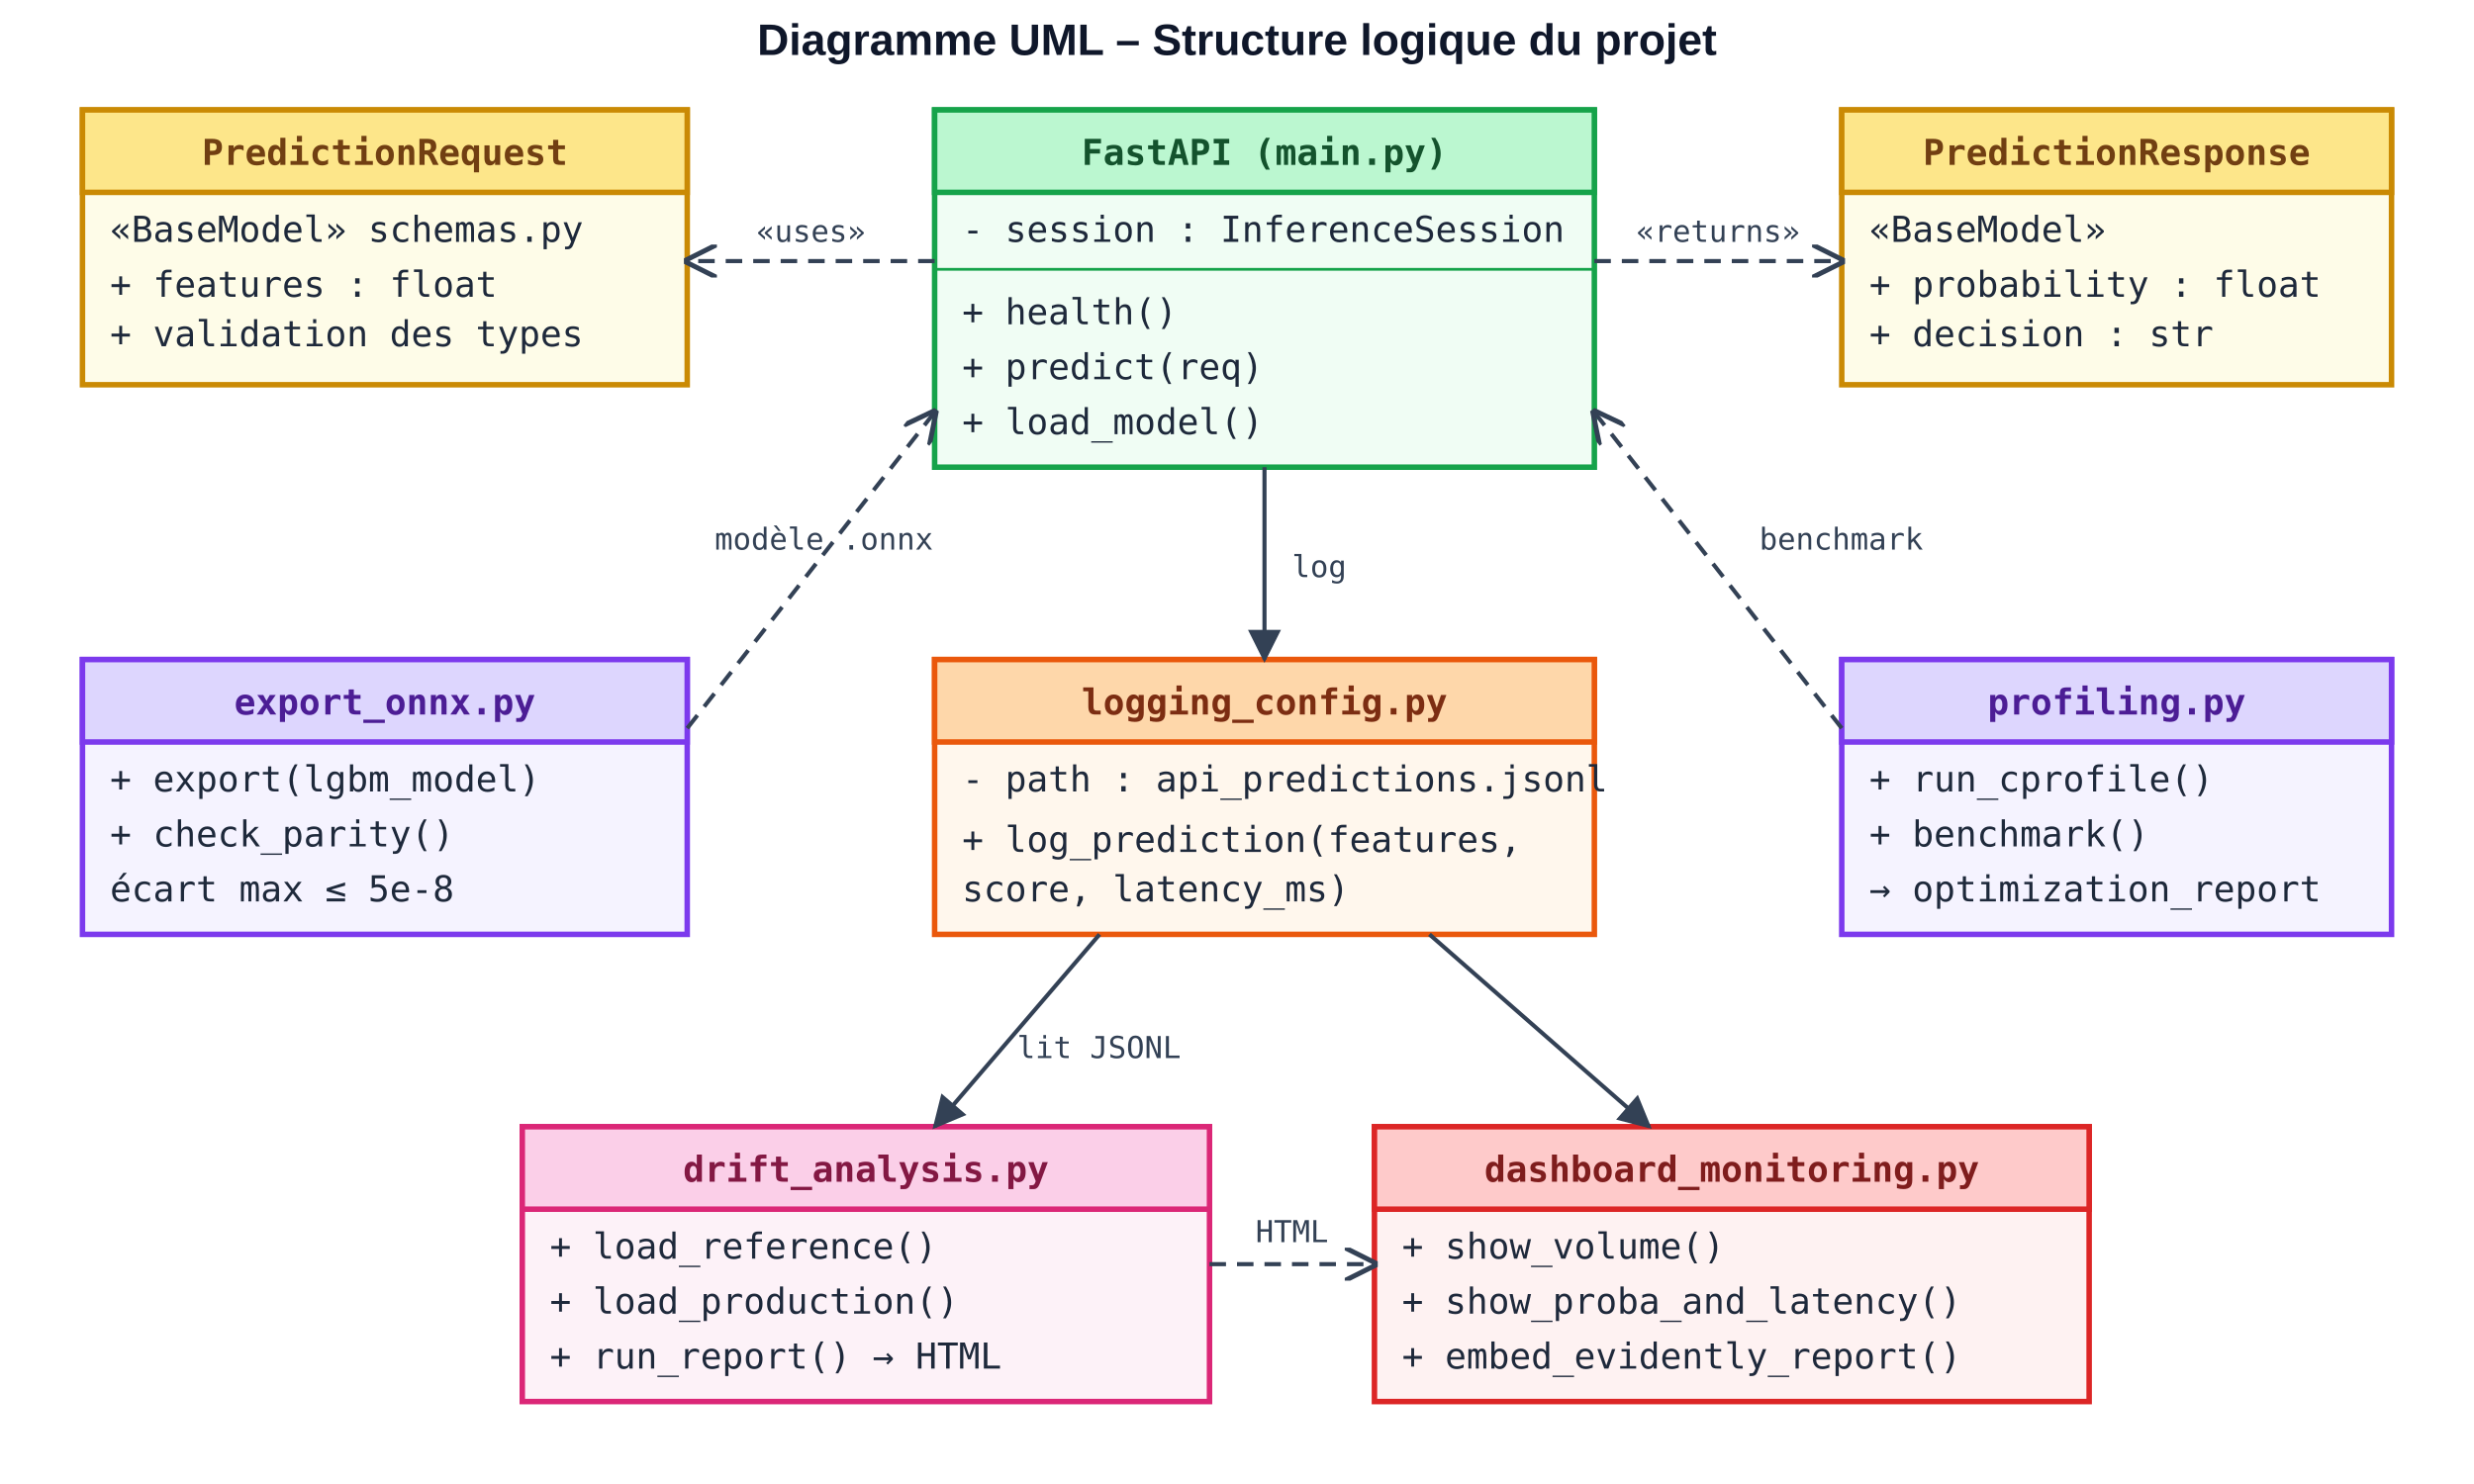
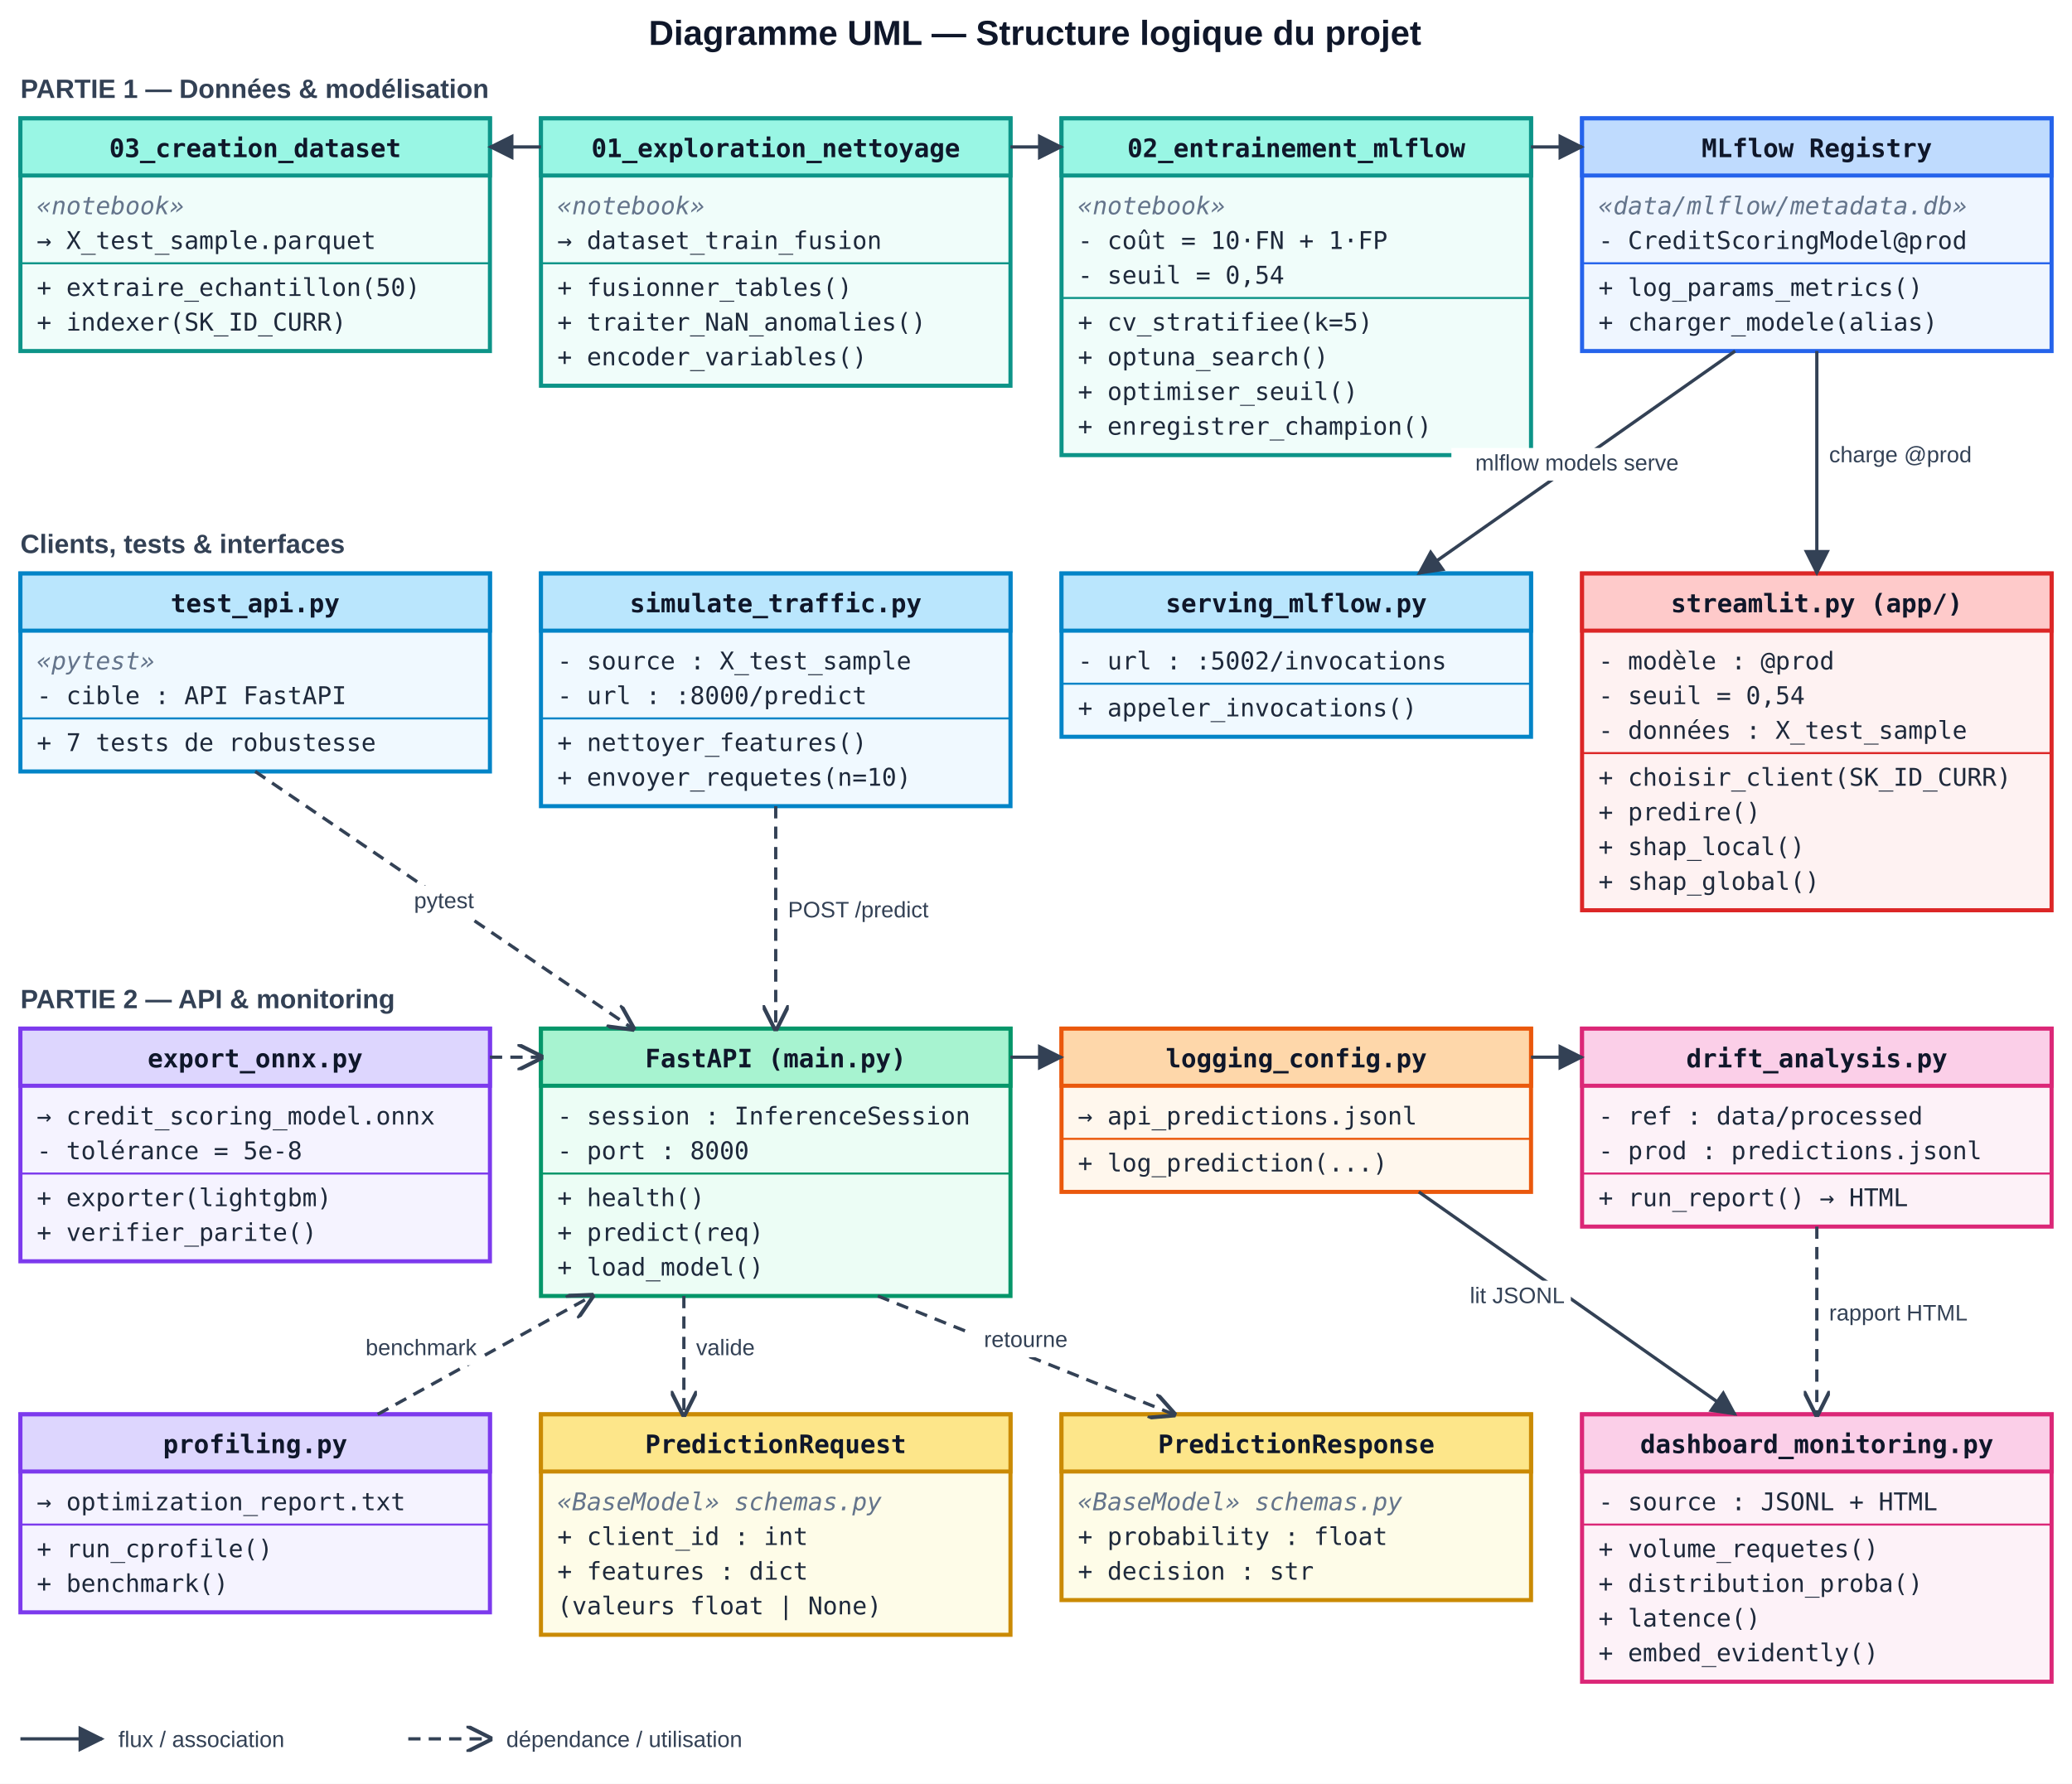
- <svg xmlns="http://www.w3.org/2000/svg" viewBox="0 0 900 540" font-family="Consolas, Menlo, monospace" font-size="13">
+ <svg xmlns="http://www.w3.org/2000/svg" viewBox="0 0 1015 874">
  <defs>
-     <marker id="o" viewBox="0 0 10 10" refX="9" refY="5" markerWidth="8" markerHeight="8" orient="auto-start-reverse">
+     <marker id="a" viewBox="0 0 10 10" refX="9" refY="5" markerWidth="8" markerHeight="8" orient="auto">
+       <path d="M0,0 L10,5 L0,10 z" fill="#334155" />
+     </marker>
+     <marker id="o" viewBox="0 0 10 10" refX="9" refY="5" markerWidth="8" markerHeight="8" orient="auto">
      <path d="M0,0 L10,5 L0,10" fill="none" stroke="#334155" stroke-width="1.5" />
    </marker>
-     <marker id="s" viewBox="0 0 10 10" refX="9" refY="5" markerWidth="8" markerHeight="8" orient="auto-start-reverse">
-       <path d="M0,0 L10,5 L0,10 z" fill="#334155" />
-     </marker>
  </defs>
-   <rect width="900" height="540" fill="#ffffff" />
-   <text x="450" y="20" text-anchor="middle" font-family="Segoe UI, Arial, sans-serif" font-size="16" font-weight="bold" fill="#0f172a">Diagramme UML – Structure logique du projet</text>
-   <g>
-     <rect x="30" y="40" width="220" height="100" fill="#fefce8" stroke="#ca8a04" stroke-width="2" />
-     <rect x="30" y="40" width="220" height="30" fill="#fde68a" stroke="#ca8a04" stroke-width="2" />
-     <text x="140" y="60" text-anchor="middle" font-weight="bold" fill="#713f12">PredictionRequest</text>
-     <text x="40" y="88" fill="#1e293b">«BaseModel» schemas.py</text>
-     <text x="40" y="108" fill="#1e293b">+ features : float</text>
-     <text x="40" y="126" fill="#1e293b">+ validation des types</text>
-   </g>
-   <g>
-     <rect x="340" y="40" width="240" height="130" fill="#f0fdf4" stroke="#16a34a" stroke-width="2" />
-     <rect x="340" y="40" width="240" height="30" fill="#bbf7d0" stroke="#16a34a" stroke-width="2" />
-     <text x="460" y="60" text-anchor="middle" font-weight="bold" fill="#14532d">FastAPI (main.py)</text>
-     <text x="350" y="88" fill="#1e293b">- session : InferenceSession</text>
-     <line x1="340" y1="98" x2="580" y2="98" stroke="#16a34a" />
-     <text x="350" y="118" fill="#1e293b">+ health()</text>
-     <text x="350" y="138" fill="#1e293b">+ predict(req)</text>
-     <text x="350" y="158" fill="#1e293b">+ load_model()</text>
-   </g>
-   <g>
-     <rect x="670" y="40" width="200" height="100" fill="#fefce8" stroke="#ca8a04" stroke-width="2" />
-     <rect x="670" y="40" width="200" height="30" fill="#fde68a" stroke="#ca8a04" stroke-width="2" />
-     <text x="770" y="60" text-anchor="middle" font-weight="bold" fill="#713f12">PredictionResponse</text>
-     <text x="680" y="88" fill="#1e293b">«BaseModel»</text>
-     <text x="680" y="108" fill="#1e293b">+ probability : float</text>
-     <text x="680" y="126" fill="#1e293b">+ decision : str</text>
-   </g>
-   <g>
-     <rect x="30" y="240" width="220" height="100" fill="#f5f3ff" stroke="#7c3aed" stroke-width="2" />
-     <rect x="30" y="240" width="220" height="30" fill="#ddd6fe" stroke="#7c3aed" stroke-width="2" />
-     <text x="140" y="260" text-anchor="middle" font-weight="bold" fill="#4c1d95">export_onnx.py</text>
-     <text x="40" y="288" fill="#1e293b">+ export(lgbm_model)</text>
-     <text x="40" y="308" fill="#1e293b">+ check_parity()</text>
-     <text x="40" y="328" fill="#1e293b">  écart max ≤ 5e-8</text>
-   </g>
-   <g>
-     <rect x="340" y="240" width="240" height="100" fill="#fff7ed" stroke="#ea580c" stroke-width="2" />
-     <rect x="340" y="240" width="240" height="30" fill="#fed7aa" stroke="#ea580c" stroke-width="2" />
-     <text x="460" y="260" text-anchor="middle" font-weight="bold" fill="#7c2d12">logging_config.py</text>
-     <text x="350" y="288" fill="#1e293b">- path : api_predictions.jsonl</text>
-     <text x="350" y="310" fill="#1e293b">+ log_prediction(features,</text>
-     <text x="350" y="328" fill="#1e293b">    score, latency_ms)</text>
-   </g>
-   <g>
-     <rect x="670" y="240" width="200" height="100" fill="#f5f3ff" stroke="#7c3aed" stroke-width="2" />
-     <rect x="670" y="240" width="200" height="30" fill="#ddd6fe" stroke="#7c3aed" stroke-width="2" />
-     <text x="770" y="260" text-anchor="middle" font-weight="bold" fill="#4c1d95">profiling.py</text>
-     <text x="680" y="288" fill="#1e293b">+ run_cprofile()</text>
-     <text x="680" y="308" fill="#1e293b">+ benchmark()</text>
-     <text x="680" y="328" fill="#1e293b">→ optimization_report</text>
-   </g>
-   <g>
-     <rect x="190" y="410" width="250" height="100" fill="#fdf2f8" stroke="#db2777" stroke-width="2" />
-     <rect x="190" y="410" width="250" height="30" fill="#fbcfe8" stroke="#db2777" stroke-width="2" />
-     <text x="315" y="430" text-anchor="middle" font-weight="bold" fill="#831843">drift_analysis.py</text>
-     <text x="200" y="458" fill="#1e293b">+ load_reference()</text>
-     <text x="200" y="478" fill="#1e293b">+ load_production()</text>
-     <text x="200" y="498" fill="#1e293b">+ run_report() → HTML</text>
-   </g>
-   <g>
-     <rect x="500" y="410" width="260" height="100" fill="#fef2f2" stroke="#dc2626" stroke-width="2" />
-     <rect x="500" y="410" width="260" height="30" fill="#fecaca" stroke="#dc2626" stroke-width="2" />
-     <text x="630" y="430" text-anchor="middle" font-weight="bold" fill="#7f1d1d">dashboard_monitoring.py</text>
-     <text x="510" y="458" fill="#1e293b">+ show_volume()</text>
-     <text x="510" y="478" fill="#1e293b">+ show_proba_and_latency()</text>
-     <text x="510" y="498" fill="#1e293b">+ embed_evidently_report()</text>
-   </g>
-   <line x1="340" y1="95" x2="250" y2="95" stroke="#334155" stroke-width="1.5" stroke-dasharray="6 4" marker-end="url(#o)" />
-   <text x="295" y="88" text-anchor="middle" font-size="11" fill="#334155">«uses»</text>
-   <line x1="580" y1="95" x2="670" y2="95" stroke="#334155" stroke-width="1.5" stroke-dasharray="6 4" marker-end="url(#o)" />
-   <text x="625" y="88" text-anchor="middle" font-size="11" fill="#334155">«returns»</text>
-   <line x1="460" y1="170" x2="460" y2="240" stroke="#334155" stroke-width="1.5" marker-end="url(#s)" />
-   <text x="470" y="210" font-size="11" fill="#334155">log</text>
-   <line x1="250" y1="265" x2="340" y2="150" stroke="#334155" stroke-width="1.5" stroke-dasharray="6 4" marker-end="url(#o)" />
-   <text x="260" y="200" font-size="11" fill="#334155">modèle .onnx</text>
-   <line x1="670" y1="265" x2="580" y2="150" stroke="#334155" stroke-width="1.5" stroke-dasharray="6 4" marker-end="url(#o)" />
-   <text x="640" y="200" font-size="11" fill="#334155">benchmark</text>
-   <line x1="400" y1="340" x2="340" y2="410" stroke="#334155" stroke-width="1.5" marker-end="url(#s)" />
-   <line x1="520" y1="340" x2="600" y2="410" stroke="#334155" stroke-width="1.5" marker-end="url(#s)" />
-   <text x="370" y="385" font-size="11" fill="#334155">lit JSONL</text>
-   <line x1="440" y1="460" x2="500" y2="460" stroke="#334155" stroke-width="1.5" stroke-dasharray="6 4" marker-end="url(#o)" />
-   <text x="470" y="452" text-anchor="middle" font-size="11" fill="#334155">HTML</text>
+   <rect width="1015" height="874" fill="#ffffff" />
+   <text x="507" y="22" text-anchor="middle" font-family="Segoe UI, Arial, sans-serif" font-size="17" font-weight="bold" fill="#0f172a">Diagramme UML — Structure logique du projet</text>
+   <rect x="10" y="58" width="230" height="114" fill="#f0fdfa" stroke="#0d9488" stroke-width="2" />
+   <rect x="10" y="58" width="230" height="28" fill="#99f6e4" stroke="#0d9488" stroke-width="2" />
+   <text x="125.0" y="77" text-anchor="middle" font-family="Consolas, Menlo, 'DejaVu Sans Mono', monospace" font-size="12.5" font-weight="bold" fill="#0f172a">03_creation_dataset</text>
+   <text x="18" y="105" font-family="Consolas, Menlo, 'DejaVu Sans Mono', monospace" font-size="12" font-style="italic" fill="#64748b">«notebook»</text>
+   <text x="18" y="122" font-family="Consolas, Menlo, 'DejaVu Sans Mono', monospace" font-size="12" fill="#1e293b">→ X_test_sample.parquet</text>
+   <line x1="10" y1="129" x2="240" y2="129" stroke="#0d9488" />
+   <text x="18" y="145" font-family="Consolas, Menlo, 'DejaVu Sans Mono', monospace" font-size="12" fill="#1e293b">+ extraire_echantillon(50)</text>
+   <text x="18" y="162" font-family="Consolas, Menlo, 'DejaVu Sans Mono', monospace" font-size="12" fill="#1e293b">+ indexer(SK_ID_CURR)</text>
+   <rect x="265" y="58" width="230" height="131" fill="#f0fdfa" stroke="#0d9488" stroke-width="2" />
+   <rect x="265" y="58" width="230" height="28" fill="#99f6e4" stroke="#0d9488" stroke-width="2" />
+   <text x="380.0" y="77" text-anchor="middle" font-family="Consolas, Menlo, 'DejaVu Sans Mono', monospace" font-size="12.5" font-weight="bold" fill="#0f172a">01_exploration_nettoyage</text>
+   <text x="273" y="105" font-family="Consolas, Menlo, 'DejaVu Sans Mono', monospace" font-size="12" font-style="italic" fill="#64748b">«notebook»</text>
+   <text x="273" y="122" font-family="Consolas, Menlo, 'DejaVu Sans Mono', monospace" font-size="12" fill="#1e293b">→ dataset_train_fusion</text>
+   <line x1="265" y1="129" x2="495" y2="129" stroke="#0d9488" />
+   <text x="273" y="145" font-family="Consolas, Menlo, 'DejaVu Sans Mono', monospace" font-size="12" fill="#1e293b">+ fusionner_tables()</text>
+   <text x="273" y="162" font-family="Consolas, Menlo, 'DejaVu Sans Mono', monospace" font-size="12" fill="#1e293b">+ traiter_NaN_anomalies()</text>
+   <text x="273" y="179" font-family="Consolas, Menlo, 'DejaVu Sans Mono', monospace" font-size="12" fill="#1e293b">+ encoder_variables()</text>
+   <rect x="520" y="58" width="230" height="165" fill="#f0fdfa" stroke="#0d9488" stroke-width="2" />
+   <rect x="520" y="58" width="230" height="28" fill="#99f6e4" stroke="#0d9488" stroke-width="2" />
+   <text x="635.0" y="77" text-anchor="middle" font-family="Consolas, Menlo, 'DejaVu Sans Mono', monospace" font-size="12.5" font-weight="bold" fill="#0f172a">02_entrainement_mlflow</text>
+   <text x="528" y="105" font-family="Consolas, Menlo, 'DejaVu Sans Mono', monospace" font-size="12" font-style="italic" fill="#64748b">«notebook»</text>
+   <text x="528" y="122" font-family="Consolas, Menlo, 'DejaVu Sans Mono', monospace" font-size="12" fill="#1e293b">- coût = 10·FN + 1·FP</text>
+   <text x="528" y="139" font-family="Consolas, Menlo, 'DejaVu Sans Mono', monospace" font-size="12" fill="#1e293b">- seuil = 0,54</text>
+   <line x1="520" y1="146" x2="750" y2="146" stroke="#0d9488" />
+   <text x="528" y="162" font-family="Consolas, Menlo, 'DejaVu Sans Mono', monospace" font-size="12" fill="#1e293b">+ cv_stratifiee(k=5)</text>
+   <text x="528" y="179" font-family="Consolas, Menlo, 'DejaVu Sans Mono', monospace" font-size="12" fill="#1e293b">+ optuna_search()</text>
+   <text x="528" y="196" font-family="Consolas, Menlo, 'DejaVu Sans Mono', monospace" font-size="12" fill="#1e293b">+ optimiser_seuil()</text>
+   <text x="528" y="213" font-family="Consolas, Menlo, 'DejaVu Sans Mono', monospace" font-size="12" fill="#1e293b">+ enregistrer_champion()</text>
+   <rect x="775" y="58" width="230" height="114" fill="#eff6ff" stroke="#2563eb" stroke-width="2" />
+   <rect x="775" y="58" width="230" height="28" fill="#bfdbfe" stroke="#2563eb" stroke-width="2" />
+   <text x="890.0" y="77" text-anchor="middle" font-family="Consolas, Menlo, 'DejaVu Sans Mono', monospace" font-size="12.5" font-weight="bold" fill="#0f172a">MLflow Registry</text>
+   <text x="783" y="105" font-family="Consolas, Menlo, 'DejaVu Sans Mono', monospace" font-size="12" font-style="italic" fill="#64748b">«data/mlflow/metadata.db»</text>
+   <text x="783" y="122" font-family="Consolas, Menlo, 'DejaVu Sans Mono', monospace" font-size="12" fill="#1e293b">- CreditScoringModel@prod</text>
+   <line x1="775" y1="129" x2="1005" y2="129" stroke="#2563eb" />
+   <text x="783" y="145" font-family="Consolas, Menlo, 'DejaVu Sans Mono', monospace" font-size="12" fill="#1e293b">+ log_params_metrics()</text>
+   <text x="783" y="162" font-family="Consolas, Menlo, 'DejaVu Sans Mono', monospace" font-size="12" fill="#1e293b">+ charger_modele(alias)</text>
+   <rect x="10" y="281" width="230" height="97" fill="#f0f9ff" stroke="#0284c7" stroke-width="2" />
+   <rect x="10" y="281" width="230" height="28" fill="#bae6fd" stroke="#0284c7" stroke-width="2" />
+   <text x="125.0" y="300" text-anchor="middle" font-family="Consolas, Menlo, 'DejaVu Sans Mono', monospace" font-size="12.5" font-weight="bold" fill="#0f172a">test_api.py</text>
+   <text x="18" y="328" font-family="Consolas, Menlo, 'DejaVu Sans Mono', monospace" font-size="12" font-style="italic" fill="#64748b">«pytest»</text>
+   <text x="18" y="345" font-family="Consolas, Menlo, 'DejaVu Sans Mono', monospace" font-size="12" fill="#1e293b">- cible : API FastAPI</text>
+   <line x1="10" y1="352" x2="240" y2="352" stroke="#0284c7" />
+   <text x="18" y="368" font-family="Consolas, Menlo, 'DejaVu Sans Mono', monospace" font-size="12" fill="#1e293b">+ 7 tests de robustesse</text>
+   <rect x="265" y="281" width="230" height="114" fill="#f0f9ff" stroke="#0284c7" stroke-width="2" />
+   <rect x="265" y="281" width="230" height="28" fill="#bae6fd" stroke="#0284c7" stroke-width="2" />
+   <text x="380.0" y="300" text-anchor="middle" font-family="Consolas, Menlo, 'DejaVu Sans Mono', monospace" font-size="12.5" font-weight="bold" fill="#0f172a">simulate_traffic.py</text>
+   <text x="273" y="328" font-family="Consolas, Menlo, 'DejaVu Sans Mono', monospace" font-size="12" fill="#1e293b">- source : X_test_sample</text>
+   <text x="273" y="345" font-family="Consolas, Menlo, 'DejaVu Sans Mono', monospace" font-size="12" fill="#1e293b">- url : :8000/predict</text>
+   <line x1="265" y1="352" x2="495" y2="352" stroke="#0284c7" />
+   <text x="273" y="368" font-family="Consolas, Menlo, 'DejaVu Sans Mono', monospace" font-size="12" fill="#1e293b">+ nettoyer_features()</text>
+   <text x="273" y="385" font-family="Consolas, Menlo, 'DejaVu Sans Mono', monospace" font-size="12" fill="#1e293b">+ envoyer_requetes(n=10)</text>
+   <rect x="520" y="281" width="230" height="80" fill="#f0f9ff" stroke="#0284c7" stroke-width="2" />
+   <rect x="520" y="281" width="230" height="28" fill="#bae6fd" stroke="#0284c7" stroke-width="2" />
+   <text x="635.0" y="300" text-anchor="middle" font-family="Consolas, Menlo, 'DejaVu Sans Mono', monospace" font-size="12.5" font-weight="bold" fill="#0f172a">serving_mlflow.py</text>
+   <text x="528" y="328" font-family="Consolas, Menlo, 'DejaVu Sans Mono', monospace" font-size="12" fill="#1e293b">- url : :5002/invocations</text>
+   <line x1="520" y1="335" x2="750" y2="335" stroke="#0284c7" />
+   <text x="528" y="351" font-family="Consolas, Menlo, 'DejaVu Sans Mono', monospace" font-size="12" fill="#1e293b">+ appeler_invocations()</text>
+   <rect x="775" y="281" width="230" height="165" fill="#fef2f2" stroke="#dc2626" stroke-width="2" />
+   <rect x="775" y="281" width="230" height="28" fill="#fecaca" stroke="#dc2626" stroke-width="2" />
+   <text x="890.0" y="300" text-anchor="middle" font-family="Consolas, Menlo, 'DejaVu Sans Mono', monospace" font-size="12.5" font-weight="bold" fill="#0f172a">streamlit.py (app/)</text>
+   <text x="783" y="328" font-family="Consolas, Menlo, 'DejaVu Sans Mono', monospace" font-size="12" fill="#1e293b">- modèle : @prod</text>
+   <text x="783" y="345" font-family="Consolas, Menlo, 'DejaVu Sans Mono', monospace" font-size="12" fill="#1e293b">- seuil = 0,54</text>
+   <text x="783" y="362" font-family="Consolas, Menlo, 'DejaVu Sans Mono', monospace" font-size="12" fill="#1e293b">- données : X_test_sample</text>
+   <line x1="775" y1="369" x2="1005" y2="369" stroke="#dc2626" />
+   <text x="783" y="385" font-family="Consolas, Menlo, 'DejaVu Sans Mono', monospace" font-size="12" fill="#1e293b">+ choisir_client(SK_ID_CURR)</text>
+   <text x="783" y="402" font-family="Consolas, Menlo, 'DejaVu Sans Mono', monospace" font-size="12" fill="#1e293b">+ predire()</text>
+   <text x="783" y="419" font-family="Consolas, Menlo, 'DejaVu Sans Mono', monospace" font-size="12" fill="#1e293b">+ shap_local()</text>
+   <text x="783" y="436" font-family="Consolas, Menlo, 'DejaVu Sans Mono', monospace" font-size="12" fill="#1e293b">+ shap_global()</text>
+   <rect x="10" y="504" width="230" height="114" fill="#f5f3ff" stroke="#7c3aed" stroke-width="2" />
+   <rect x="10" y="504" width="230" height="28" fill="#ddd6fe" stroke="#7c3aed" stroke-width="2" />
+   <text x="125.0" y="523" text-anchor="middle" font-family="Consolas, Menlo, 'DejaVu Sans Mono', monospace" font-size="12.5" font-weight="bold" fill="#0f172a">export_onnx.py</text>
+   <text x="18" y="551" font-family="Consolas, Menlo, 'DejaVu Sans Mono', monospace" font-size="12" fill="#1e293b">→ credit_scoring_model.onnx</text>
+   <text x="18" y="568" font-family="Consolas, Menlo, 'DejaVu Sans Mono', monospace" font-size="12" fill="#1e293b">- tolérance = 5e-8</text>
+   <line x1="10" y1="575" x2="240" y2="575" stroke="#7c3aed" />
+   <text x="18" y="591" font-family="Consolas, Menlo, 'DejaVu Sans Mono', monospace" font-size="12" fill="#1e293b">+ exporter(lightgbm)</text>
+   <text x="18" y="608" font-family="Consolas, Menlo, 'DejaVu Sans Mono', monospace" font-size="12" fill="#1e293b">+ verifier_parite()</text>
+   <rect x="265" y="504" width="230" height="131" fill="#ecfdf5" stroke="#059669" stroke-width="2" />
+   <rect x="265" y="504" width="230" height="28" fill="#a7f3d0" stroke="#059669" stroke-width="2" />
+   <text x="380.0" y="523" text-anchor="middle" font-family="Consolas, Menlo, 'DejaVu Sans Mono', monospace" font-size="12.5" font-weight="bold" fill="#0f172a">FastAPI (main.py)</text>
+   <text x="273" y="551" font-family="Consolas, Menlo, 'DejaVu Sans Mono', monospace" font-size="12" fill="#1e293b">- session : InferenceSession</text>
+   <text x="273" y="568" font-family="Consolas, Menlo, 'DejaVu Sans Mono', monospace" font-size="12" fill="#1e293b">- port : 8000</text>
+   <line x1="265" y1="575" x2="495" y2="575" stroke="#059669" />
+   <text x="273" y="591" font-family="Consolas, Menlo, 'DejaVu Sans Mono', monospace" font-size="12" fill="#1e293b">+ health()</text>
+   <text x="273" y="608" font-family="Consolas, Menlo, 'DejaVu Sans Mono', monospace" font-size="12" fill="#1e293b">+ predict(req)</text>
+   <text x="273" y="625" font-family="Consolas, Menlo, 'DejaVu Sans Mono', monospace" font-size="12" fill="#1e293b">+ load_model()</text>
+   <rect x="520" y="504" width="230" height="80" fill="#fff7ed" stroke="#ea580c" stroke-width="2" />
+   <rect x="520" y="504" width="230" height="28" fill="#fed7aa" stroke="#ea580c" stroke-width="2" />
+   <text x="635.0" y="523" text-anchor="middle" font-family="Consolas, Menlo, 'DejaVu Sans Mono', monospace" font-size="12.5" font-weight="bold" fill="#0f172a">logging_config.py</text>
+   <text x="528" y="551" font-family="Consolas, Menlo, 'DejaVu Sans Mono', monospace" font-size="12" fill="#1e293b">→ api_predictions.jsonl</text>
+   <line x1="520" y1="558" x2="750" y2="558" stroke="#ea580c" />
+   <text x="528" y="574" font-family="Consolas, Menlo, 'DejaVu Sans Mono', monospace" font-size="12" fill="#1e293b">+ log_prediction(...)</text>
+   <rect x="775" y="504" width="230" height="97" fill="#fdf2f8" stroke="#db2777" stroke-width="2" />
+   <rect x="775" y="504" width="230" height="28" fill="#fbcfe8" stroke="#db2777" stroke-width="2" />
+   <text x="890.0" y="523" text-anchor="middle" font-family="Consolas, Menlo, 'DejaVu Sans Mono', monospace" font-size="12.5" font-weight="bold" fill="#0f172a">drift_analysis.py</text>
+   <text x="783" y="551" font-family="Consolas, Menlo, 'DejaVu Sans Mono', monospace" font-size="12" fill="#1e293b">- ref : data/processed</text>
+   <text x="783" y="568" font-family="Consolas, Menlo, 'DejaVu Sans Mono', monospace" font-size="12" fill="#1e293b">- prod : predictions.jsonl</text>
+   <line x1="775" y1="575" x2="1005" y2="575" stroke="#db2777" />
+   <text x="783" y="591" font-family="Consolas, Menlo, 'DejaVu Sans Mono', monospace" font-size="12" fill="#1e293b">+ run_report() → HTML</text>
+   <rect x="10" y="693" width="230" height="97" fill="#f5f3ff" stroke="#7c3aed" stroke-width="2" />
+   <rect x="10" y="693" width="230" height="28" fill="#ddd6fe" stroke="#7c3aed" stroke-width="2" />
+   <text x="125.0" y="712" text-anchor="middle" font-family="Consolas, Menlo, 'DejaVu Sans Mono', monospace" font-size="12.5" font-weight="bold" fill="#0f172a">profiling.py</text>
+   <text x="18" y="740" font-family="Consolas, Menlo, 'DejaVu Sans Mono', monospace" font-size="12" fill="#1e293b">→ optimization_report.txt</text>
+   <line x1="10" y1="747" x2="240" y2="747" stroke="#7c3aed" />
+   <text x="18" y="763" font-family="Consolas, Menlo, 'DejaVu Sans Mono', monospace" font-size="12" fill="#1e293b">+ run_cprofile()</text>
+   <text x="18" y="780" font-family="Consolas, Menlo, 'DejaVu Sans Mono', monospace" font-size="12" fill="#1e293b">+ benchmark()</text>
+   <rect x="265" y="693" width="230" height="108" fill="#fefce8" stroke="#ca8a04" stroke-width="2" />
+   <rect x="265" y="693" width="230" height="28" fill="#fde68a" stroke="#ca8a04" stroke-width="2" />
+   <text x="380.0" y="712" text-anchor="middle" font-family="Consolas, Menlo, 'DejaVu Sans Mono', monospace" font-size="12.5" font-weight="bold" fill="#0f172a">PredictionRequest</text>
+   <text x="273" y="740" font-family="Consolas, Menlo, 'DejaVu Sans Mono', monospace" font-size="12" font-style="italic" fill="#64748b">«BaseModel» schemas.py</text>
+   <text x="273" y="757" font-family="Consolas, Menlo, 'DejaVu Sans Mono', monospace" font-size="12" fill="#1e293b">+ client_id : int</text>
+   <text x="273" y="774" font-family="Consolas, Menlo, 'DejaVu Sans Mono', monospace" font-size="12" fill="#1e293b">+ features : dict</text>
+   <text x="273" y="791" font-family="Consolas, Menlo, 'DejaVu Sans Mono', monospace" font-size="12" fill="#1e293b">   (valeurs float | None)</text>
+   <rect x="520" y="693" width="230" height="91" fill="#fefce8" stroke="#ca8a04" stroke-width="2" />
+   <rect x="520" y="693" width="230" height="28" fill="#fde68a" stroke="#ca8a04" stroke-width="2" />
+   <text x="635.0" y="712" text-anchor="middle" font-family="Consolas, Menlo, 'DejaVu Sans Mono', monospace" font-size="12.5" font-weight="bold" fill="#0f172a">PredictionResponse</text>
+   <text x="528" y="740" font-family="Consolas, Menlo, 'DejaVu Sans Mono', monospace" font-size="12" font-style="italic" fill="#64748b">«BaseModel» schemas.py</text>
+   <text x="528" y="757" font-family="Consolas, Menlo, 'DejaVu Sans Mono', monospace" font-size="12" fill="#1e293b">+ probability : float</text>
+   <text x="528" y="774" font-family="Consolas, Menlo, 'DejaVu Sans Mono', monospace" font-size="12" fill="#1e293b">+ decision : str</text>
+   <rect x="775" y="693" width="230" height="131" fill="#fdf2f8" stroke="#db2777" stroke-width="2" />
+   <rect x="775" y="693" width="230" height="28" fill="#fbcfe8" stroke="#db2777" stroke-width="2" />
+   <text x="890.0" y="712" text-anchor="middle" font-family="Consolas, Menlo, 'DejaVu Sans Mono', monospace" font-size="12.5" font-weight="bold" fill="#0f172a">dashboard_monitoring.py</text>
+   <text x="783" y="740" font-family="Consolas, Menlo, 'DejaVu Sans Mono', monospace" font-size="12" fill="#1e293b">- source : JSONL + HTML</text>
+   <line x1="775" y1="747" x2="1005" y2="747" stroke="#db2777" />
+   <text x="783" y="763" font-family="Consolas, Menlo, 'DejaVu Sans Mono', monospace" font-size="12" fill="#1e293b">+ volume_requetes()</text>
+   <text x="783" y="780" font-family="Consolas, Menlo, 'DejaVu Sans Mono', monospace" font-size="12" fill="#1e293b">+ distribution_proba()</text>
+   <text x="783" y="797" font-family="Consolas, Menlo, 'DejaVu Sans Mono', monospace" font-size="12" fill="#1e293b">+ latence()</text>
+   <text x="783" y="814" font-family="Consolas, Menlo, 'DejaVu Sans Mono', monospace" font-size="12" fill="#1e293b">+ embed_evidently()</text>
+   <line x1="265" y1="72" x2="240" y2="72" stroke="#334155" stroke-width="1.6" marker-end="url(#a)" />
+   <line x1="495" y1="72" x2="520" y2="72" stroke="#334155" stroke-width="1.6" marker-end="url(#a)" />
+   <line x1="750" y1="72" x2="775" y2="72" stroke="#334155" stroke-width="1.6" marker-end="url(#a)" />
+   <line x1="890.0" y1="172" x2="890.0" y2="281" stroke="#334155" stroke-width="1.6" marker-end="url(#a)" />
+   <rect x="893.0" y="215.5" width="79.92" height="16" fill="#fff" />
+   <text x="896.0" y="226.5" text-anchor="start" font-family="Segoe UI, Arial, sans-serif" font-size="11" fill="#334155">charge @prod</text>
+   <line x1="850.0" y1="172" x2="695.0" y2="281" stroke="#334155" stroke-width="1.6" marker-end="url(#a)" />
+   <rect x="710.98" y="219.5" width="123.04" height="16" fill="#fff" />
+   <text x="772.5" y="230.5" text-anchor="middle" font-family="Segoe UI, Arial, sans-serif" font-size="11" fill="#334155">mlflow models serve</text>
+   <line x1="380.0" y1="395" x2="380.0" y2="504" stroke="#334155" stroke-width="1.6" stroke-dasharray="6 4" marker-end="url(#o)" />
+   <rect x="383.0" y="438.5" width="86.08" height="16" fill="#fff" />
+   <text x="386.0" y="449.5" text-anchor="start" font-family="Segoe UI, Arial, sans-serif" font-size="11" fill="#334155">POST /predict</text>
+   <line x1="125.0" y1="378" x2="310.0" y2="504" stroke="#334155" stroke-width="1.6" stroke-dasharray="6 4" marker-end="url(#o)" />
+   <rect x="196.02" y="434.0" width="42.96" height="16" fill="#fff" />
+   <text x="217.5" y="445.0" text-anchor="middle" font-family="Segoe UI, Arial, sans-serif" font-size="11" fill="#334155">pytest</text>
+   <line x1="240" y1="518" x2="265" y2="518" stroke="#334155" stroke-width="1.6" stroke-dasharray="6 4" marker-end="url(#o)" />
+   <line x1="495" y1="518" x2="520" y2="518" stroke="#334155" stroke-width="1.6" marker-end="url(#a)" />
+   <line x1="750" y1="518" x2="775" y2="518" stroke="#334155" stroke-width="1.6" marker-end="url(#a)" />
+   <line x1="335.0" y1="635" x2="335.0" y2="693" stroke="#334155" stroke-width="1.6" stroke-dasharray="6 4" marker-end="url(#o)" />
+   <rect x="338.0" y="653.0" width="42.96" height="16" fill="#fff" />
+   <text x="341.0" y="664.0" text-anchor="start" font-family="Segoe UI, Arial, sans-serif" font-size="11" fill="#334155">valide</text>
+   <line x1="430.0" y1="635" x2="575.0" y2="693" stroke="#334155" stroke-width="1.6" stroke-dasharray="6 4" marker-end="url(#o)" />
+   <rect x="474.86" y="649.0" width="55.28" height="16" fill="#fff" />
+   <text x="502.5" y="660.0" text-anchor="middle" font-family="Segoe UI, Arial, sans-serif" font-size="11" fill="#334155">retourne</text>
+   <line x1="185.0" y1="693" x2="290.0" y2="635" stroke="#334155" stroke-width="1.6" stroke-dasharray="6 4" marker-end="url(#o)" />
+   <rect x="175.06" y="653.0" width="61.44" height="16" fill="#fff" />
+   <text x="233.5" y="664.0" text-anchor="end" font-family="Segoe UI, Arial, sans-serif" font-size="11" fill="#334155">benchmark</text>
+   <line x1="890.0" y1="601" x2="890.0" y2="693" stroke="#334155" stroke-width="1.6" stroke-dasharray="6 4" marker-end="url(#o)" />
+   <rect x="893.0" y="636.0" width="79.92" height="16" fill="#fff" />
+   <text x="896.0" y="647.0" text-anchor="start" font-family="Segoe UI, Arial, sans-serif" font-size="11" fill="#334155">rapport HTML</text>
+   <line x1="695.0" y1="584" x2="850.0" y2="693" stroke="#334155" stroke-width="1.6" marker-end="url(#a)" />
+   <rect x="708.06" y="627.5" width="61.44" height="16" fill="#fff" />
+   <text x="766.5" y="638.5" text-anchor="end" font-family="Segoe UI, Arial, sans-serif" font-size="11" fill="#334155">lit JSONL</text>
+   <text x="10" y="48" font-family="Segoe UI, Arial, sans-serif" font-size="13" font-weight="bold" fill="#334155">PARTIE 1 — Données &amp; modélisation</text>
+   <text x="10" y="271" font-family="Segoe UI, Arial, sans-serif" font-size="13" font-weight="bold" fill="#334155">Clients, tests &amp; interfaces</text>
+   <text x="10" y="494" font-family="Segoe UI, Arial, sans-serif" font-size="13" font-weight="bold" fill="#334155">PARTIE 2 — API &amp; monitoring</text>
+   <line x1="10" y1="852" x2="50" y2="852" stroke="#334155" stroke-width="1.6" marker-end="url(#a)" />
+   <text x="58" y="856" font-family="Segoe UI, Arial, sans-serif" font-size="11" fill="#334155">flux / association</text>
+   <line x1="200" y1="852" x2="240" y2="852" stroke="#334155" stroke-width="1.6" stroke-dasharray="6 4" marker-end="url(#o)" />
+   <text x="248" y="856" font-family="Segoe UI, Arial, sans-serif" font-size="11" fill="#334155">dépendance / utilisation</text>
</svg>
